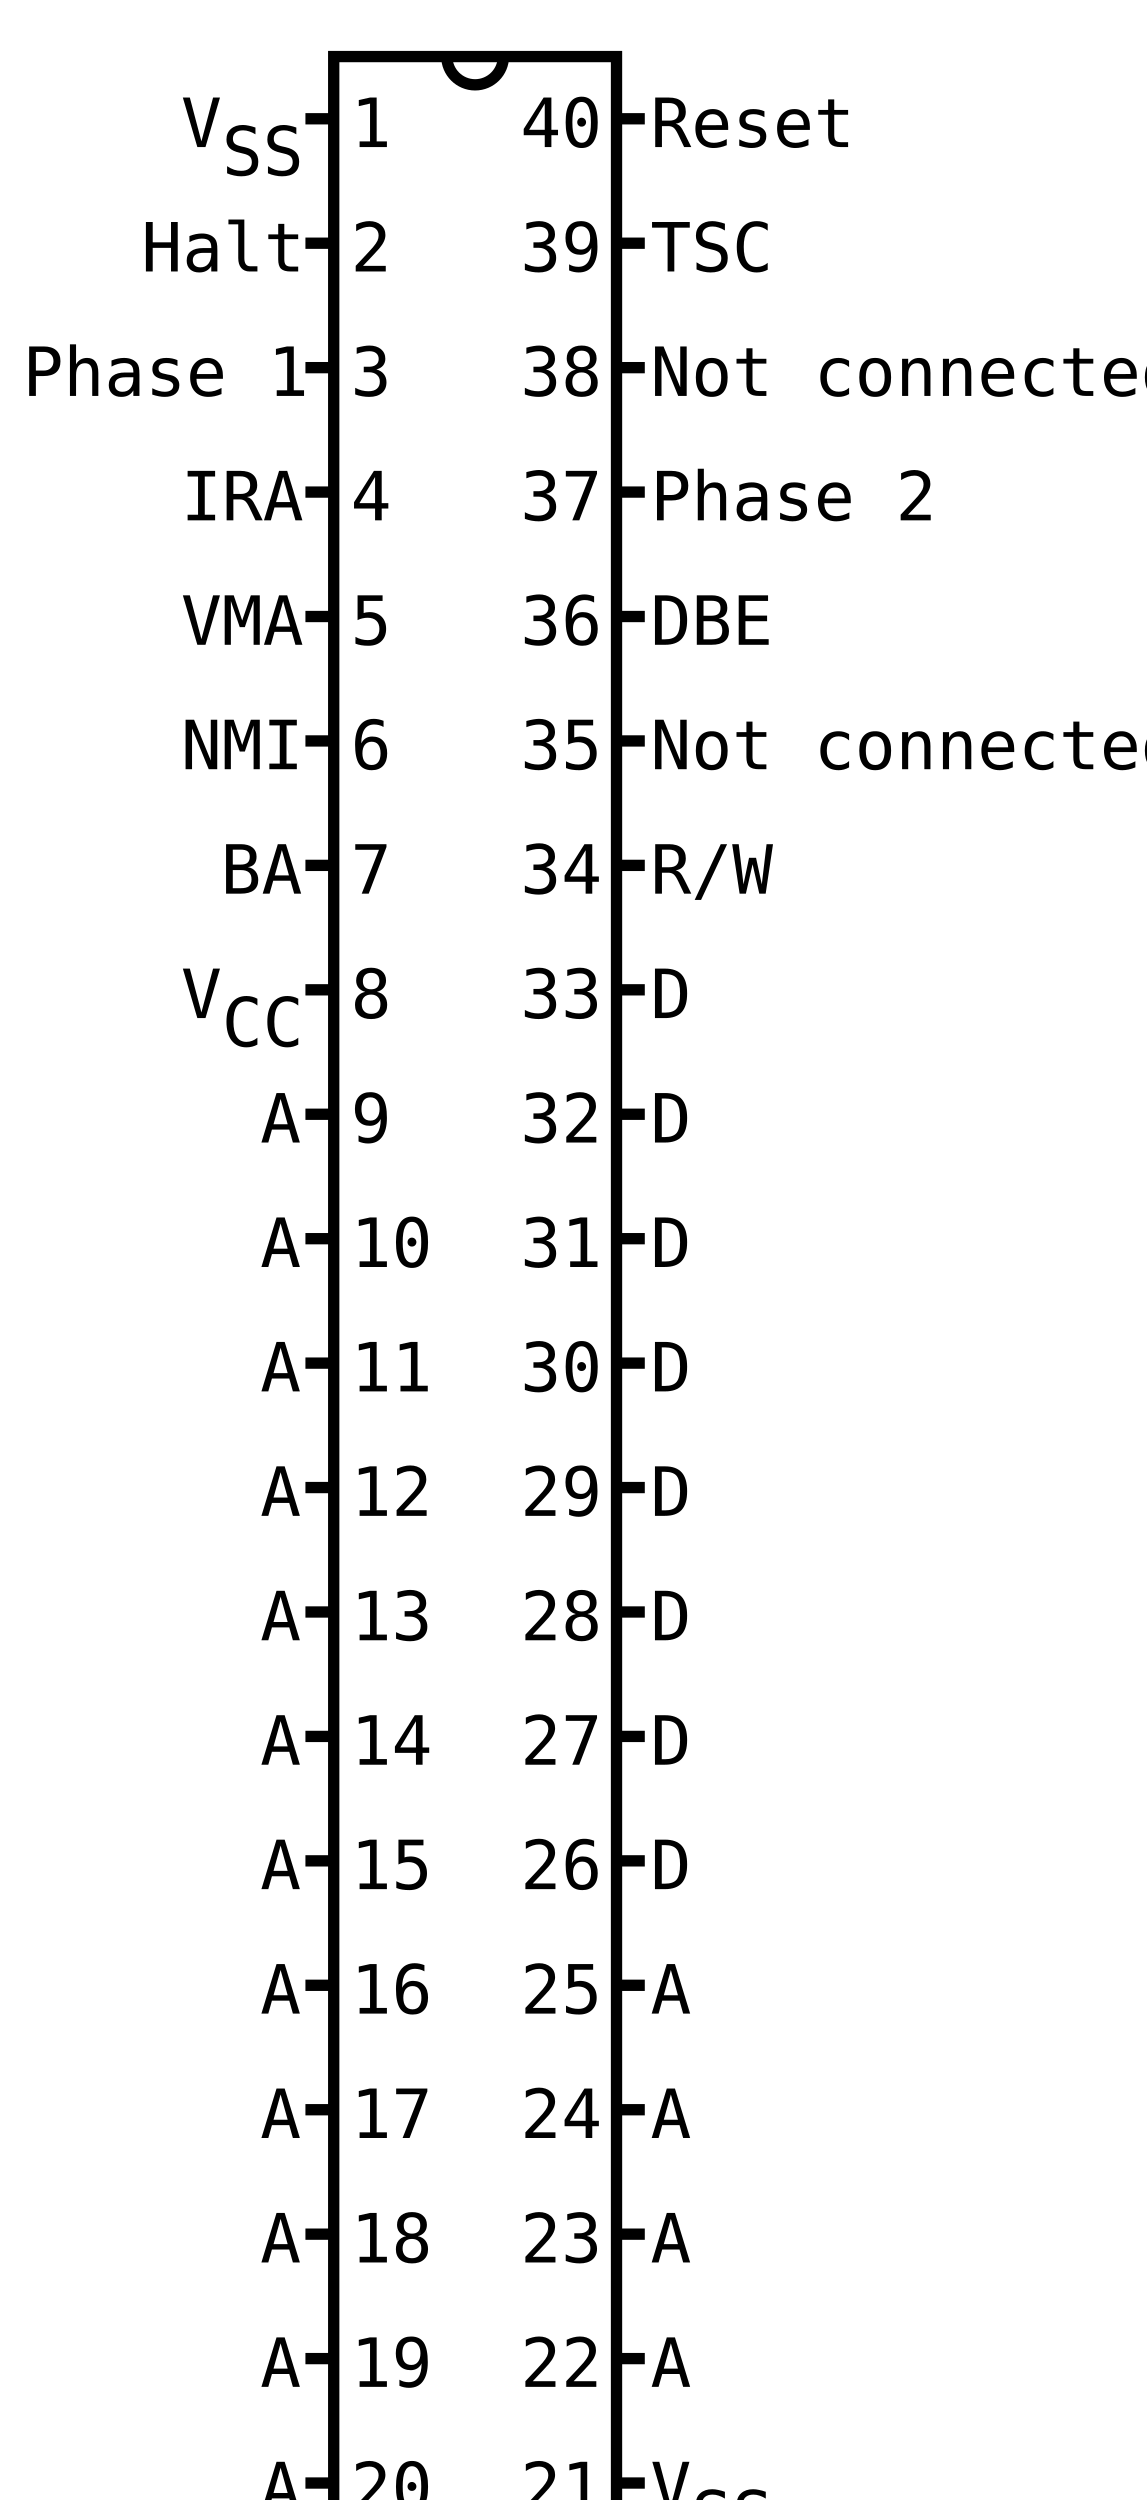
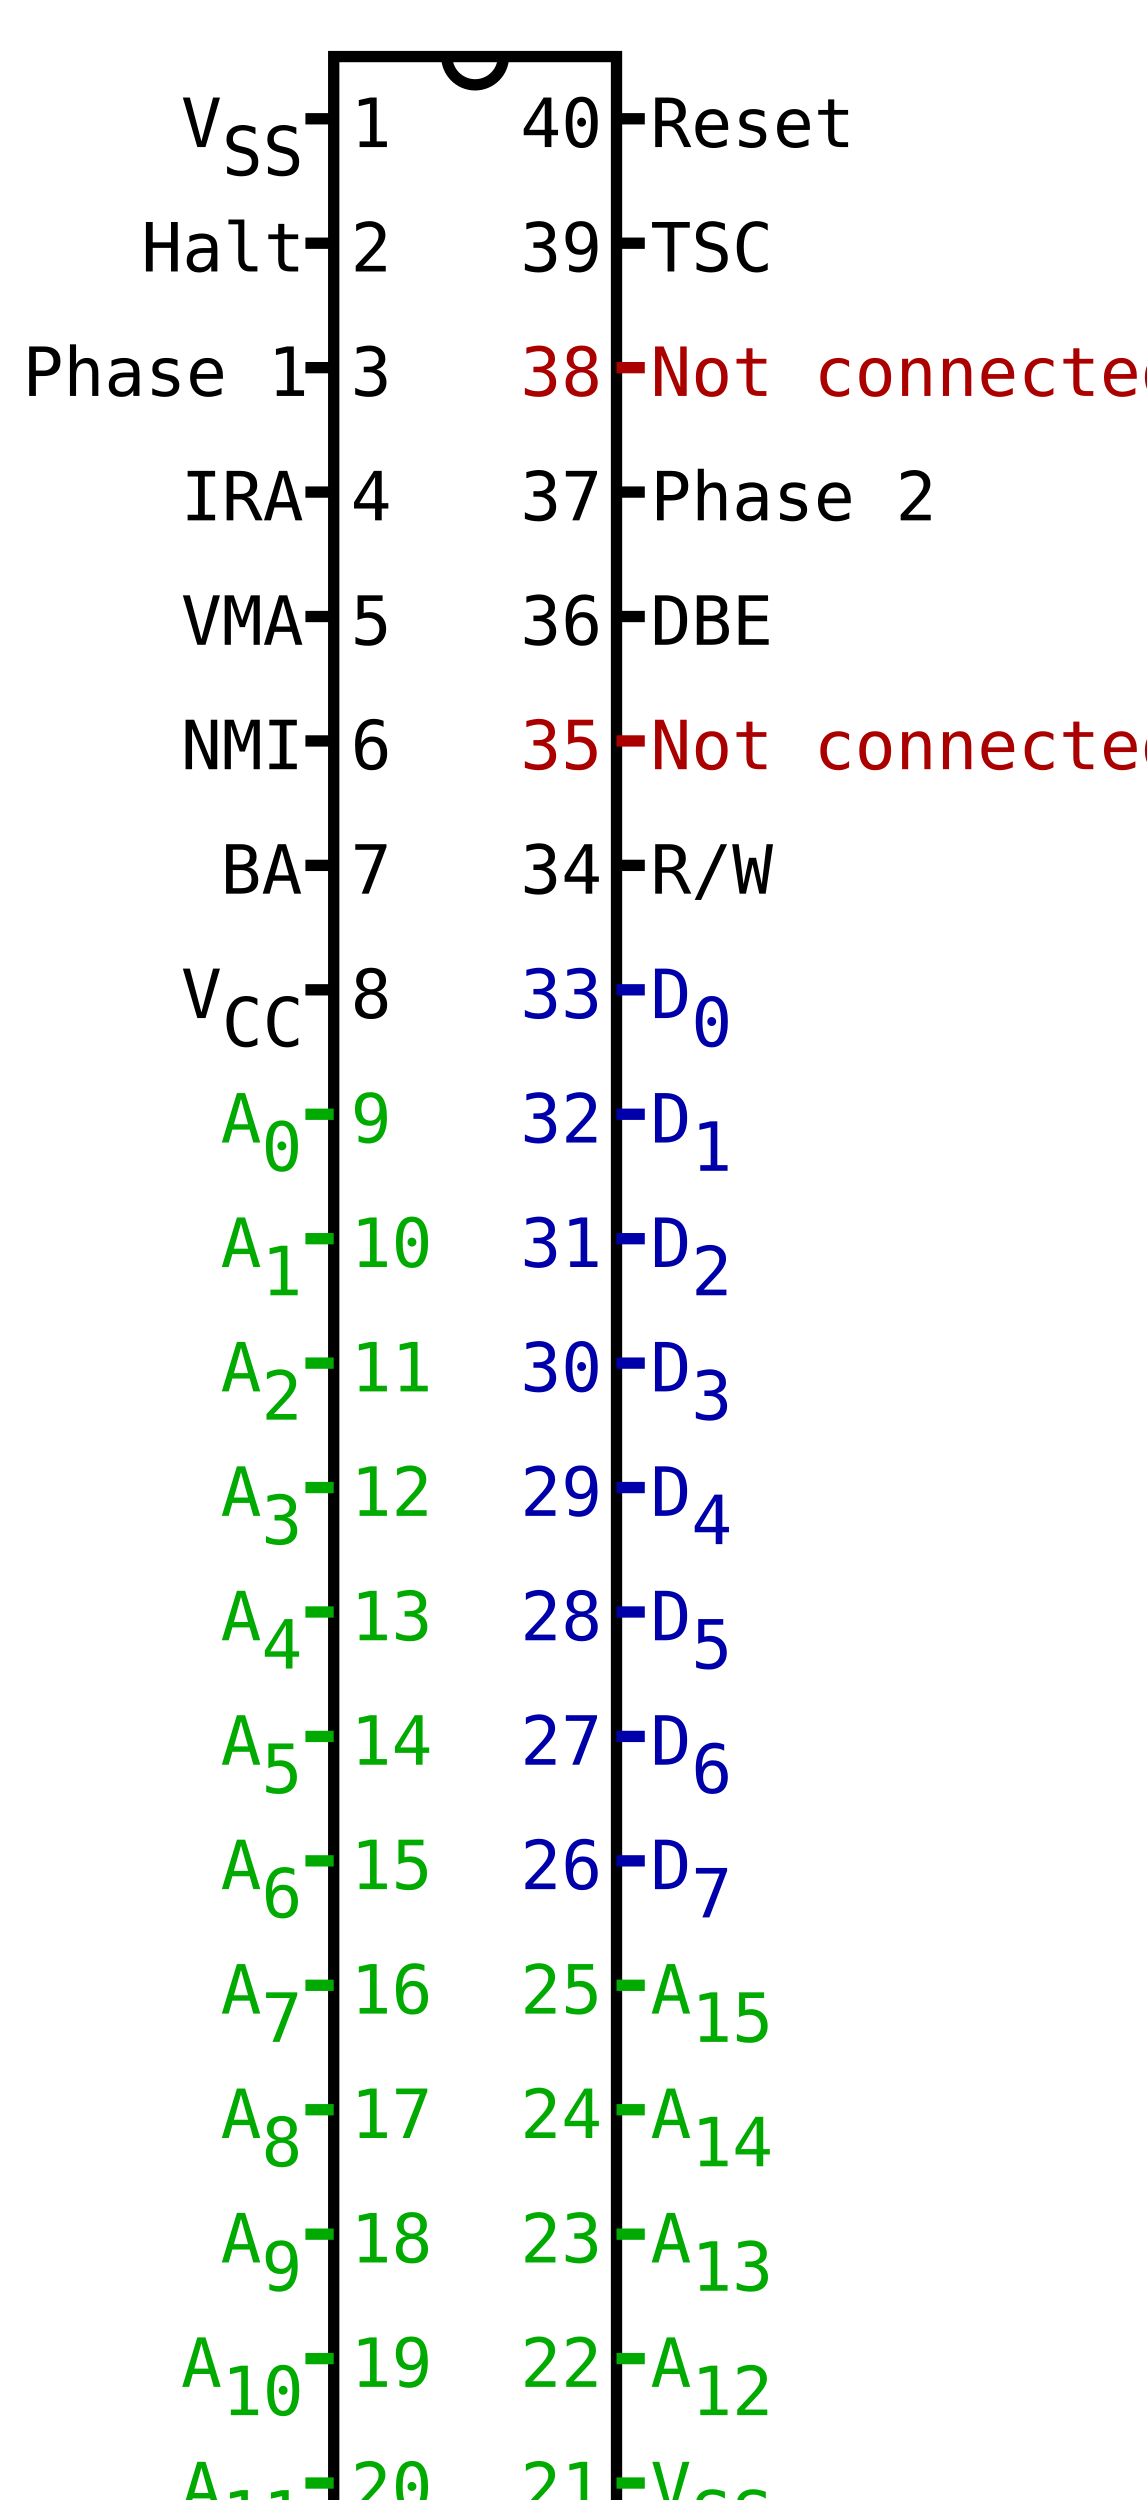
<svg xmlns="http://www.w3.org/2000/svg" version="1.1">
  <rect x="59" y="10" width="50" height="440" fill="none" stroke-width="2" stroke="black" />
  <path d="M79 10   A 5 5 0 0 0 89 10" stroke="black" fill="black" fill-opacity="0" stroke-width="2" />
  <line x1="109" y1="21" x2="114" y2="21" stroke="black" stroke-width="2" />
  <text x="92" y="26" font-family="monospace" fill="black">40</text>
  <text x="115" y="26" transform="rotate(0 115 26)" font-family="monospace" fill="black">Reset</text>
  <line x1="109" y1="43" x2="114" y2="43" stroke="black" stroke-width="2" />
  <text x="92" y="48" font-family="monospace" fill="black">39</text>
  <text x="115" y="48" transform="rotate(0 115 48)" font-family="monospace" fill="black">TSC</text>
-   <line x1="109" y1="65" x2="114" y2="65" stroke="black" stroke-width="2" />
-   <text x="92" y="70" font-family="monospace" fill="black">38</text>
-   <text x="115" y="70" transform="rotate(0 115 70)" font-family="monospace" fill="black">Not connected</text>
+   <line x1="109" y1="65" x2="114" y2="65" stroke="#A00" stroke-width="2" />
+   <text x="92" y="70" font-family="monospace" fill="#A00">38</text>
+   <text x="115" y="70" transform="rotate(0 115 70)" font-family="monospace" fill="#A00">Not connected</text>
  <line x1="109" y1="87" x2="114" y2="87" stroke="black" stroke-width="2" />
  <text x="92" y="92" font-family="monospace" fill="black">37</text>
  <text x="115" y="92" transform="rotate(0 115 92)" font-family="monospace" fill="black">Phase 2</text>
  <line x1="109" y1="109" x2="114" y2="109" stroke="black" stroke-width="2" />
  <text x="92" y="114" font-family="monospace" fill="black">36</text>
  <text x="115" y="114" transform="rotate(0 115 114)" font-family="monospace" fill="black">DBE</text>
-   <line x1="109" y1="131" x2="114" y2="131" stroke="black" stroke-width="2" />
-   <text x="92" y="136" font-family="monospace" fill="black">35</text>
-   <text x="115" y="136" transform="rotate(0 115 136)" font-family="monospace" fill="black">Not connected</text>
+   <line x1="109" y1="131" x2="114" y2="131" stroke="#A00" stroke-width="2" />
+   <text x="92" y="136" font-family="monospace" fill="#A00">35</text>
+   <text x="115" y="136" transform="rotate(0 115 136)" font-family="monospace" fill="#A00">Not connected</text>
  <line x1="109" y1="153" x2="114" y2="153" stroke="black" stroke-width="2" />
  <text x="92" y="158" font-family="monospace" fill="black">34</text>
  <text x="115" y="158" transform="rotate(0 115 158)" font-family="monospace" fill="black">R/W</text>
-   <line x1="109" y1="175" x2="114" y2="175" stroke="black" stroke-width="2" />
-   <text x="92" y="180" font-family="monospace" fill="black">33</text>
-   <text x="115" y="180" transform="rotate(0 115 180)" font-family="monospace" fill="black">D</text>
-   <line x1="109" y1="197" x2="114" y2="197" stroke="black" stroke-width="2" />
-   <text x="92" y="202" font-family="monospace" fill="black">32</text>
-   <text x="115" y="202" transform="rotate(0 115 202)" font-family="monospace" fill="black">D</text>
-   <line x1="109" y1="219" x2="114" y2="219" stroke="black" stroke-width="2" />
-   <text x="92" y="224" font-family="monospace" fill="black">31</text>
-   <text x="115" y="224" transform="rotate(0 115 224)" font-family="monospace" fill="black">D</text>
-   <line x1="109" y1="241" x2="114" y2="241" stroke="black" stroke-width="2" />
-   <text x="92" y="246" font-family="monospace" fill="black">30</text>
-   <text x="115" y="246" transform="rotate(0 115 246)" font-family="monospace" fill="black">D</text>
-   <line x1="109" y1="263" x2="114" y2="263" stroke="black" stroke-width="2" />
-   <text x="92" y="268" font-family="monospace" fill="black">29</text>
-   <text x="115" y="268" transform="rotate(0 115 268)" font-family="monospace" fill="black">D</text>
-   <line x1="109" y1="285" x2="114" y2="285" stroke="black" stroke-width="2" />
-   <text x="92" y="290" font-family="monospace" fill="black">28</text>
-   <text x="115" y="290" transform="rotate(0 115 290)" font-family="monospace" fill="black">D</text>
-   <line x1="109" y1="307" x2="114" y2="307" stroke="black" stroke-width="2" />
-   <text x="92" y="312" font-family="monospace" fill="black">27</text>
-   <text x="115" y="312" transform="rotate(0 115 312)" font-family="monospace" fill="black">D</text>
-   <line x1="109" y1="329" x2="114" y2="329" stroke="black" stroke-width="2" />
-   <text x="92" y="334" font-family="monospace" fill="black">26</text>
-   <text x="115" y="334" transform="rotate(0 115 334)" font-family="monospace" fill="black">D</text>
-   <line x1="109" y1="351" x2="114" y2="351" stroke="black" stroke-width="2" />
-   <text x="92" y="356" font-family="monospace" fill="black">25</text>
-   <text x="115" y="356" transform="rotate(0 115 356)" font-family="monospace" fill="black">A</text>
-   <line x1="109" y1="373" x2="114" y2="373" stroke="black" stroke-width="2" />
-   <text x="92" y="378" font-family="monospace" fill="black">24</text>
-   <text x="115" y="378" transform="rotate(0 115 378)" font-family="monospace" fill="black">A</text>
-   <line x1="109" y1="395" x2="114" y2="395" stroke="black" stroke-width="2" />
-   <text x="92" y="400" font-family="monospace" fill="black">23</text>
-   <text x="115" y="400" transform="rotate(0 115 400)" font-family="monospace" fill="black">A</text>
-   <line x1="109" y1="417" x2="114" y2="417" stroke="black" stroke-width="2" />
-   <text x="92" y="422" font-family="monospace" fill="black">22</text>
-   <text x="115" y="422" transform="rotate(0 115 422)" font-family="monospace" fill="black">A</text>
-   <line x1="109" y1="439" x2="114" y2="439" stroke="black" stroke-width="2" />
-   <text x="92" y="444" font-family="monospace" fill="black">21</text>
-   <text x="115" y="444" transform="rotate(0 115 444)" font-family="monospace" fill="black">V<tspan dy="5">SS</tspan>
+   <line x1="109" y1="175" x2="114" y2="175" stroke="#00A" stroke-width="2" />
+   <text x="92" y="180" font-family="monospace" fill="#00A">33</text>
+   <text x="115" y="180" transform="rotate(0 115 180)" font-family="monospace" fill="#00A">D<tspan dy="5">0</tspan>
+   </text>
+   <line x1="109" y1="197" x2="114" y2="197" stroke="#00A" stroke-width="2" />
+   <text x="92" y="202" font-family="monospace" fill="#00A">32</text>
+   <text x="115" y="202" transform="rotate(0 115 202)" font-family="monospace" fill="#00A">D<tspan dy="5">1</tspan>
+   </text>
+   <line x1="109" y1="219" x2="114" y2="219" stroke="#00A" stroke-width="2" />
+   <text x="92" y="224" font-family="monospace" fill="#00A">31</text>
+   <text x="115" y="224" transform="rotate(0 115 224)" font-family="monospace" fill="#00A">D<tspan dy="5">2</tspan>
+   </text>
+   <line x1="109" y1="241" x2="114" y2="241" stroke="#00A" stroke-width="2" />
+   <text x="92" y="246" font-family="monospace" fill="#00A">30</text>
+   <text x="115" y="246" transform="rotate(0 115 246)" font-family="monospace" fill="#00A">D<tspan dy="5">3</tspan>
+   </text>
+   <line x1="109" y1="263" x2="114" y2="263" stroke="#00A" stroke-width="2" />
+   <text x="92" y="268" font-family="monospace" fill="#00A">29</text>
+   <text x="115" y="268" transform="rotate(0 115 268)" font-family="monospace" fill="#00A">D<tspan dy="5">4</tspan>
+   </text>
+   <line x1="109" y1="285" x2="114" y2="285" stroke="#00A" stroke-width="2" />
+   <text x="92" y="290" font-family="monospace" fill="#00A">28</text>
+   <text x="115" y="290" transform="rotate(0 115 290)" font-family="monospace" fill="#00A">D<tspan dy="5">5</tspan>
+   </text>
+   <line x1="109" y1="307" x2="114" y2="307" stroke="#00A" stroke-width="2" />
+   <text x="92" y="312" font-family="monospace" fill="#00A">27</text>
+   <text x="115" y="312" transform="rotate(0 115 312)" font-family="monospace" fill="#00A">D<tspan dy="5">6</tspan>
+   </text>
+   <line x1="109" y1="329" x2="114" y2="329" stroke="#00A" stroke-width="2" />
+   <text x="92" y="334" font-family="monospace" fill="#00A">26</text>
+   <text x="115" y="334" transform="rotate(0 115 334)" font-family="monospace" fill="#00A">D<tspan dy="5">7</tspan>
+   </text>
+   <line x1="109" y1="351" x2="114" y2="351" stroke="#0A0" stroke-width="2" />
+   <text x="92" y="356" font-family="monospace" fill="#0A0">25</text>
+   <text x="115" y="356" transform="rotate(0 115 356)" font-family="monospace" fill="#0A0">A<tspan dy="5">15</tspan>
+   </text>
+   <line x1="109" y1="373" x2="114" y2="373" stroke="#0A0" stroke-width="2" />
+   <text x="92" y="378" font-family="monospace" fill="#0A0">24</text>
+   <text x="115" y="378" transform="rotate(0 115 378)" font-family="monospace" fill="#0A0">A<tspan dy="5">14</tspan>
+   </text>
+   <line x1="109" y1="395" x2="114" y2="395" stroke="#0A0" stroke-width="2" />
+   <text x="92" y="400" font-family="monospace" fill="#0A0">23</text>
+   <text x="115" y="400" transform="rotate(0 115 400)" font-family="monospace" fill="#0A0">A<tspan dy="5">13</tspan>
+   </text>
+   <line x1="109" y1="417" x2="114" y2="417" stroke="#0A0" stroke-width="2" />
+   <text x="92" y="422" font-family="monospace" fill="#0A0">22</text>
+   <text x="115" y="422" transform="rotate(0 115 422)" font-family="monospace" fill="#0A0">A<tspan dy="5">12</tspan>
+   </text>
+   <line x1="109" y1="439" x2="114" y2="439" stroke="#0A0" stroke-width="2" />
+   <text x="92" y="444" font-family="monospace" fill="#0A0">21</text>
+   <text x="115" y="444" transform="rotate(0 115 444)" font-family="monospace" fill="#0A0">V<tspan dy="5">SS</tspan>
  </text>
  <line x1="59" y1="21" x2="54" y2="21" stroke="black" stroke-width="2" />
  <text x="62" y="26" font-family="monospace" fill="black">1</text>
  <text x="32" y="26" transform="rotate(0 32 26)" font-family="monospace" fill="black" textLength="21">V<tspan dy="5">SS</tspan>
  </text>
  <line x1="59" y1="43" x2="54" y2="43" stroke="black" stroke-width="2" />
  <text x="62" y="48" font-family="monospace" fill="black">2</text>
  <text x="25" y="48" transform="rotate(0 25 48)" font-family="monospace" fill="black" textLength="28">Halt</text>
  <line x1="59" y1="65" x2="54" y2="65" stroke="black" stroke-width="2" />
  <text x="62" y="70" font-family="monospace" fill="black">3</text>
  <text x="4" y="70" transform="rotate(0 4 70)" font-family="monospace" fill="black" textLength="49">Phase 1</text>
  <line x1="59" y1="87" x2="54" y2="87" stroke="black" stroke-width="2" />
  <text x="62" y="92" font-family="monospace" fill="black">4</text>
  <text x="32" y="92" transform="rotate(0 32 92)" font-family="monospace" fill="black" textLength="21">IRA</text>
  <line x1="59" y1="109" x2="54" y2="109" stroke="black" stroke-width="2" />
  <text x="62" y="114" font-family="monospace" fill="black">5</text>
  <text x="32" y="114" transform="rotate(0 32 114)" font-family="monospace" fill="black" textLength="21">VMA</text>
  <line x1="59" y1="131" x2="54" y2="131" stroke="black" stroke-width="2" />
  <text x="62" y="136" font-family="monospace" fill="black">6</text>
  <text x="32" y="136" transform="rotate(0 32 136)" font-family="monospace" fill="black" textLength="21">NMI</text>
  <line x1="59" y1="153" x2="54" y2="153" stroke="black" stroke-width="2" />
  <text x="62" y="158" font-family="monospace" fill="black">7</text>
  <text x="39" y="158" transform="rotate(0 39 158)" font-family="monospace" fill="black" textLength="14">BA</text>
  <line x1="59" y1="175" x2="54" y2="175" stroke="black" stroke-width="2" />
  <text x="62" y="180" font-family="monospace" fill="black">8</text>
  <text x="32" y="180" transform="rotate(0 32 180)" font-family="monospace" fill="black" textLength="21">V<tspan dy="5">CC</tspan>
  </text>
-   <line x1="59" y1="197" x2="54" y2="197" stroke="black" stroke-width="2" />
-   <text x="62" y="202" font-family="monospace" fill="black">9</text>
-   <text x="46" y="202" transform="rotate(0 46 202)" font-family="monospace" fill="black" textLength="7">A</text>
-   <line x1="59" y1="219" x2="54" y2="219" stroke="black" stroke-width="2" />
-   <text x="62" y="224" font-family="monospace" fill="black">10</text>
-   <text x="46" y="224" transform="rotate(0 46 224)" font-family="monospace" fill="black" textLength="7">A</text>
-   <line x1="59" y1="241" x2="54" y2="241" stroke="black" stroke-width="2" />
-   <text x="62" y="246" font-family="monospace" fill="black">11</text>
-   <text x="46" y="246" transform="rotate(0 46 246)" font-family="monospace" fill="black" textLength="7">A</text>
-   <line x1="59" y1="263" x2="54" y2="263" stroke="black" stroke-width="2" />
-   <text x="62" y="268" font-family="monospace" fill="black">12</text>
-   <text x="46" y="268" transform="rotate(0 46 268)" font-family="monospace" fill="black" textLength="7">A</text>
-   <line x1="59" y1="285" x2="54" y2="285" stroke="black" stroke-width="2" />
-   <text x="62" y="290" font-family="monospace" fill="black">13</text>
-   <text x="46" y="290" transform="rotate(0 46 290)" font-family="monospace" fill="black" textLength="7">A</text>
-   <line x1="59" y1="307" x2="54" y2="307" stroke="black" stroke-width="2" />
-   <text x="62" y="312" font-family="monospace" fill="black">14</text>
-   <text x="46" y="312" transform="rotate(0 46 312)" font-family="monospace" fill="black" textLength="7">A</text>
-   <line x1="59" y1="329" x2="54" y2="329" stroke="black" stroke-width="2" />
-   <text x="62" y="334" font-family="monospace" fill="black">15</text>
-   <text x="46" y="334" transform="rotate(0 46 334)" font-family="monospace" fill="black" textLength="7">A</text>
-   <line x1="59" y1="351" x2="54" y2="351" stroke="black" stroke-width="2" />
-   <text x="62" y="356" font-family="monospace" fill="black">16</text>
-   <text x="46" y="356" transform="rotate(0 46 356)" font-family="monospace" fill="black" textLength="7">A</text>
-   <line x1="59" y1="373" x2="54" y2="373" stroke="black" stroke-width="2" />
-   <text x="62" y="378" font-family="monospace" fill="black">17</text>
-   <text x="46" y="378" transform="rotate(0 46 378)" font-family="monospace" fill="black" textLength="7">A</text>
-   <line x1="59" y1="395" x2="54" y2="395" stroke="black" stroke-width="2" />
-   <text x="62" y="400" font-family="monospace" fill="black">18</text>
-   <text x="46" y="400" transform="rotate(0 46 400)" font-family="monospace" fill="black" textLength="7">A</text>
-   <line x1="59" y1="417" x2="54" y2="417" stroke="black" stroke-width="2" />
-   <text x="62" y="422" font-family="monospace" fill="black">19</text>
-   <text x="46" y="422" transform="rotate(0 46 422)" font-family="monospace" fill="black" textLength="7">A</text>
-   <line x1="59" y1="439" x2="54" y2="439" stroke="black" stroke-width="2" />
-   <text x="62" y="444" font-family="monospace" fill="black">20</text>
-   <text x="46" y="444" transform="rotate(0 46 444)" font-family="monospace" fill="black" textLength="7">A</text>
+   <line x1="59" y1="197" x2="54" y2="197" stroke="#0A0" stroke-width="2" />
+   <text x="62" y="202" font-family="monospace" fill="#0A0">9</text>
+   <text x="39" y="202" transform="rotate(0 39 202)" font-family="monospace" fill="#0A0" textLength="14">A<tspan dy="5">0</tspan>
+   </text>
+   <line x1="59" y1="219" x2="54" y2="219" stroke="#0A0" stroke-width="2" />
+   <text x="62" y="224" font-family="monospace" fill="#0A0">10</text>
+   <text x="39" y="224" transform="rotate(0 39 224)" font-family="monospace" fill="#0A0" textLength="14">A<tspan dy="5">1</tspan>
+   </text>
+   <line x1="59" y1="241" x2="54" y2="241" stroke="#0A0" stroke-width="2" />
+   <text x="62" y="246" font-family="monospace" fill="#0A0">11</text>
+   <text x="39" y="246" transform="rotate(0 39 246)" font-family="monospace" fill="#0A0" textLength="14">A<tspan dy="5">2</tspan>
+   </text>
+   <line x1="59" y1="263" x2="54" y2="263" stroke="#0A0" stroke-width="2" />
+   <text x="62" y="268" font-family="monospace" fill="#0A0">12</text>
+   <text x="39" y="268" transform="rotate(0 39 268)" font-family="monospace" fill="#0A0" textLength="14">A<tspan dy="5">3</tspan>
+   </text>
+   <line x1="59" y1="285" x2="54" y2="285" stroke="#0A0" stroke-width="2" />
+   <text x="62" y="290" font-family="monospace" fill="#0A0">13</text>
+   <text x="39" y="290" transform="rotate(0 39 290)" font-family="monospace" fill="#0A0" textLength="14">A<tspan dy="5">4</tspan>
+   </text>
+   <line x1="59" y1="307" x2="54" y2="307" stroke="#0A0" stroke-width="2" />
+   <text x="62" y="312" font-family="monospace" fill="#0A0">14</text>
+   <text x="39" y="312" transform="rotate(0 39 312)" font-family="monospace" fill="#0A0" textLength="14">A<tspan dy="5">5</tspan>
+   </text>
+   <line x1="59" y1="329" x2="54" y2="329" stroke="#0A0" stroke-width="2" />
+   <text x="62" y="334" font-family="monospace" fill="#0A0">15</text>
+   <text x="39" y="334" transform="rotate(0 39 334)" font-family="monospace" fill="#0A0" textLength="14">A<tspan dy="5">6</tspan>
+   </text>
+   <line x1="59" y1="351" x2="54" y2="351" stroke="#0A0" stroke-width="2" />
+   <text x="62" y="356" font-family="monospace" fill="#0A0">16</text>
+   <text x="39" y="356" transform="rotate(0 39 356)" font-family="monospace" fill="#0A0" textLength="14">A<tspan dy="5">7</tspan>
+   </text>
+   <line x1="59" y1="373" x2="54" y2="373" stroke="#0A0" stroke-width="2" />
+   <text x="62" y="378" font-family="monospace" fill="#0A0">17</text>
+   <text x="39" y="378" transform="rotate(0 39 378)" font-family="monospace" fill="#0A0" textLength="14">A<tspan dy="5">8</tspan>
+   </text>
+   <line x1="59" y1="395" x2="54" y2="395" stroke="#0A0" stroke-width="2" />
+   <text x="62" y="400" font-family="monospace" fill="#0A0">18</text>
+   <text x="39" y="400" transform="rotate(0 39 400)" font-family="monospace" fill="#0A0" textLength="14">A<tspan dy="5">9</tspan>
+   </text>
+   <line x1="59" y1="417" x2="54" y2="417" stroke="#0A0" stroke-width="2" />
+   <text x="62" y="422" font-family="monospace" fill="#0A0">19</text>
+   <text x="32" y="422" transform="rotate(0 32 422)" font-family="monospace" fill="#0A0" textLength="21">A<tspan dy="5">10</tspan>
+   </text>
+   <line x1="59" y1="439" x2="54" y2="439" stroke="#0A0" stroke-width="2" />
+   <text x="62" y="444" font-family="monospace" fill="#0A0">20</text>
+   <text x="32" y="444" transform="rotate(0 32 444)" font-family="monospace" fill="#0A0" textLength="21">A<tspan dy="5">11</tspan>
+   </text>
</svg>
